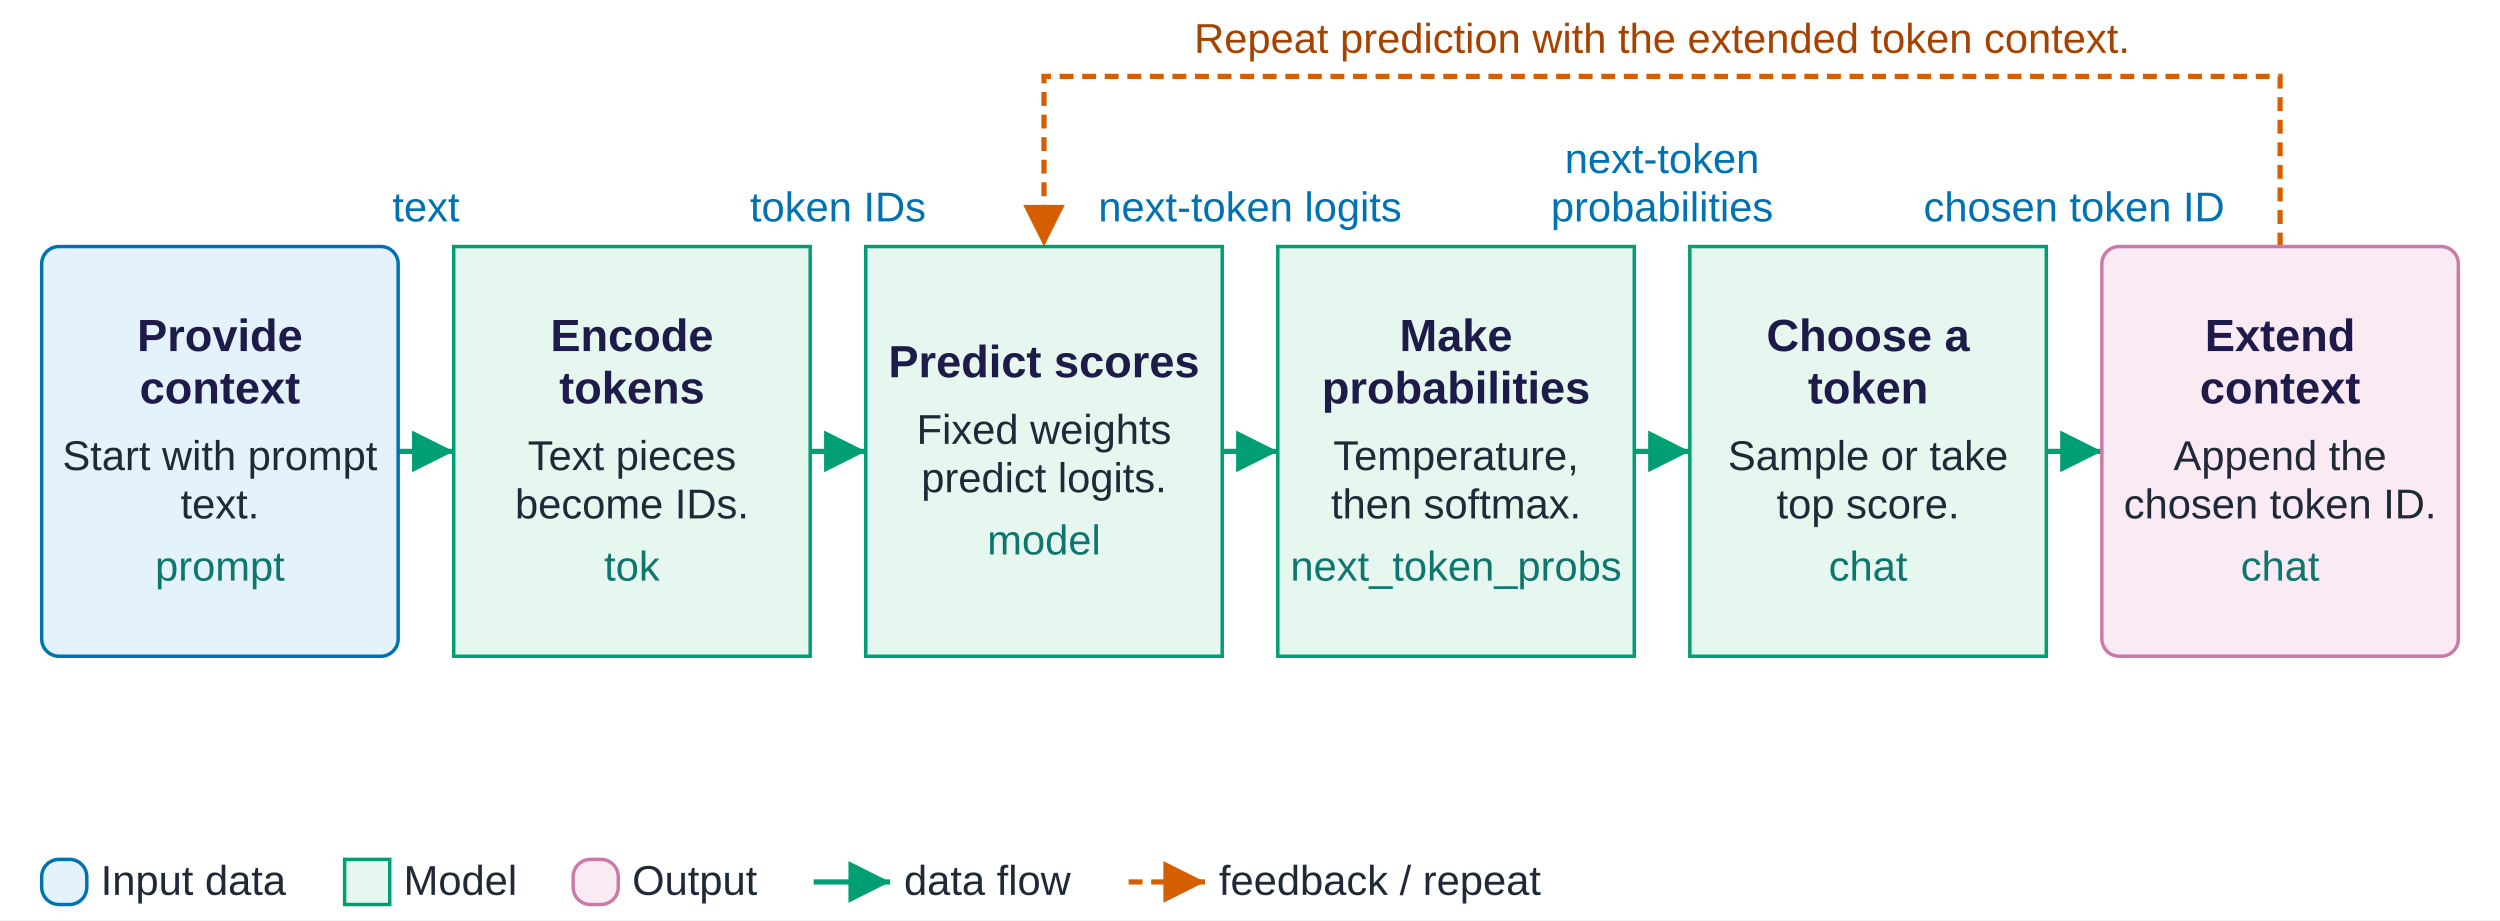
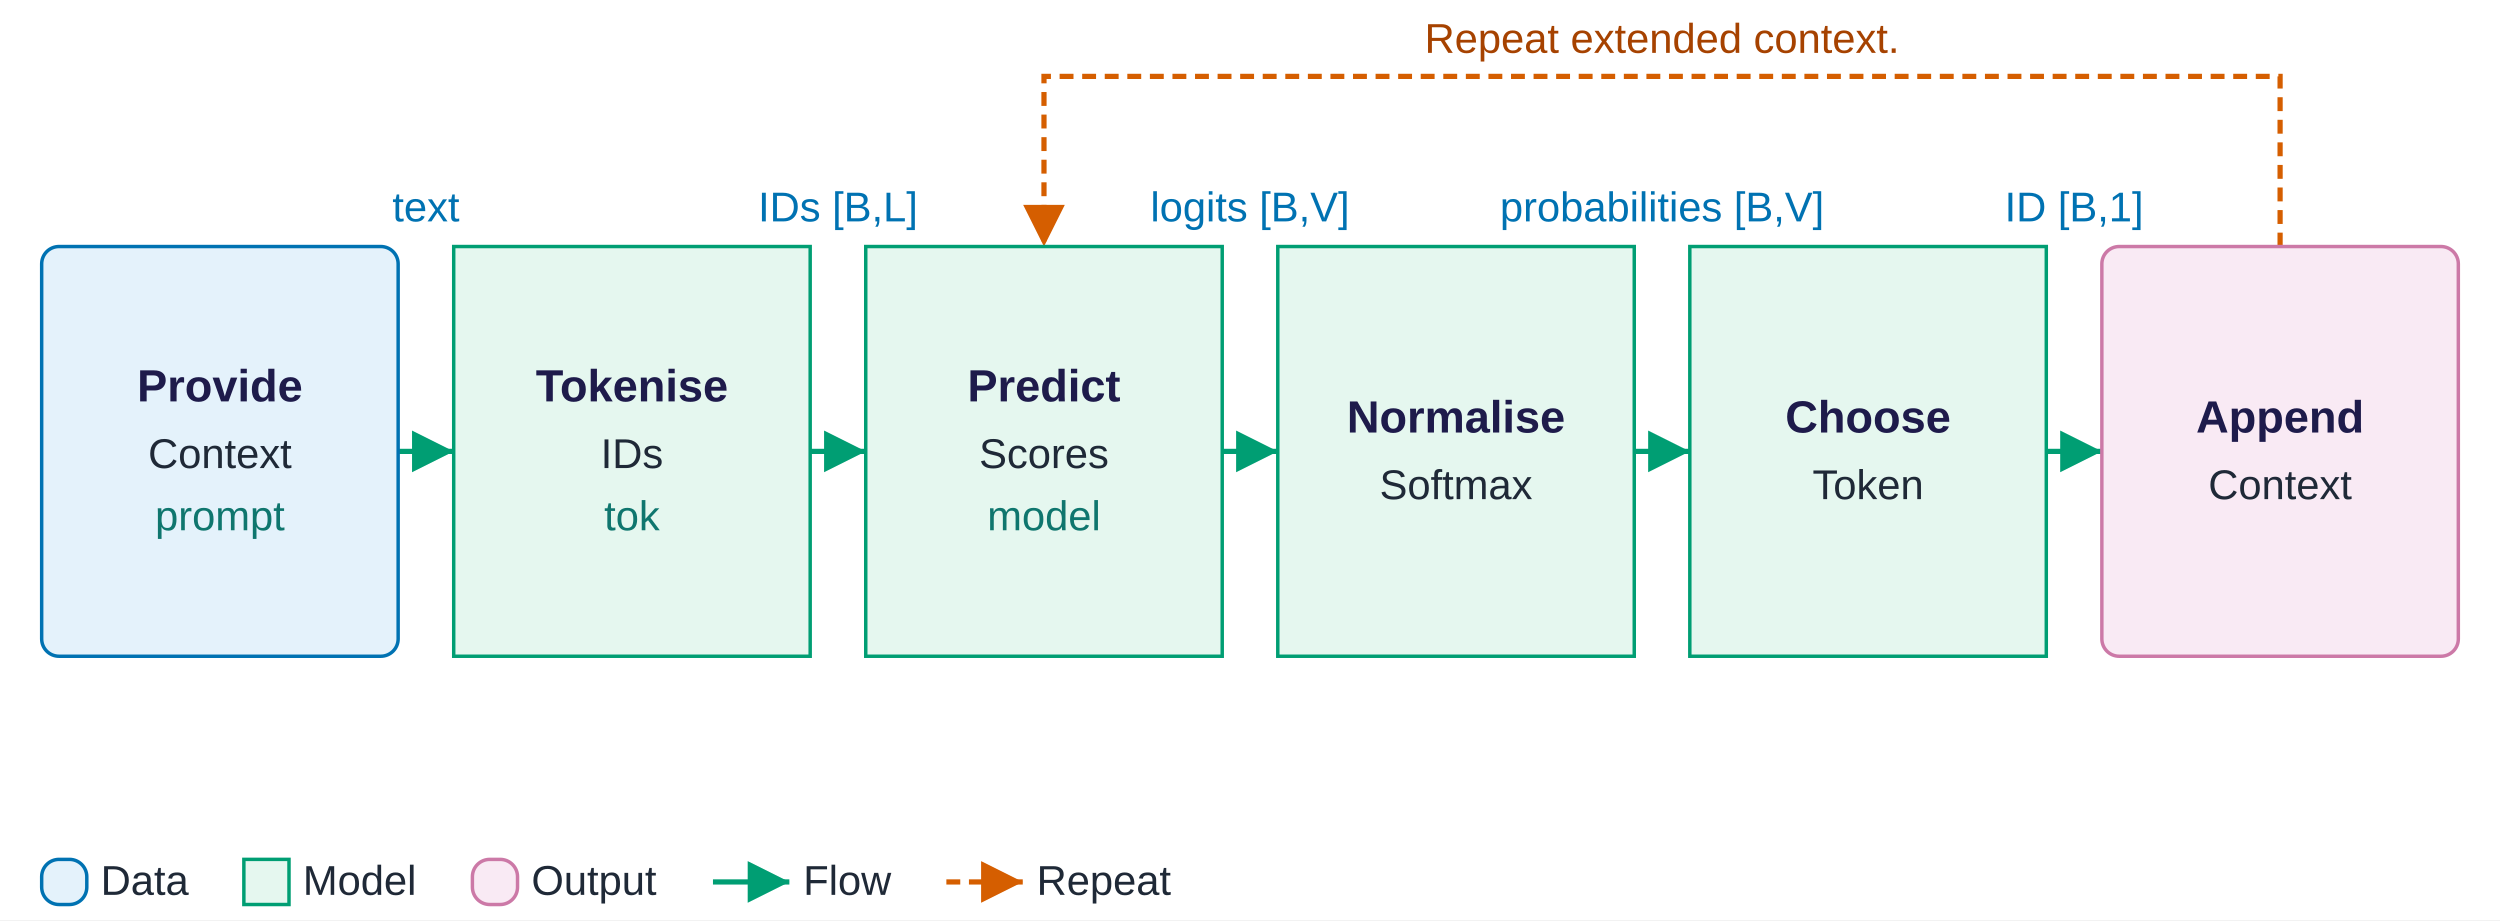
<svg xmlns="http://www.w3.org/2000/svg" width="1440" height="530" role="img">
  <rect width="100%" height="100%" fill="white" />
  <defs>
    <marker id="arrow009E73" markerWidth="8" markerHeight="8" refX="8" refY="4" orient="auto">
      <path d="M0,0 L8,4 L0,8" fill="#009E73" />
    </marker>
    <marker id="arrowD55E00" markerWidth="8" markerHeight="8" refX="8" refY="4" orient="auto">
      <path d="M0,0 L8,4 L0,8" fill="#D55E00" />
    </marker>
  </defs>
  <polyline points="229.333,260 261.333,260" fill="none" stroke="#009E73" stroke-width="3" marker-end="url(#arrow009E73)" />
  <text font-family="Arial,sans-serif" font-size="24" fill="#0072B2" font-weight="400" text-anchor="middle">
    <tspan x="245.333" y="127.52">text</tspan>
  </text>
  <polyline points="466.667,260 498.667,260" fill="none" stroke="#009E73" stroke-width="3" marker-end="url(#arrow009E73)" />
  <text font-family="Arial,sans-serif" font-size="24" fill="#0072B2" font-weight="400" text-anchor="middle">
-     <tspan x="482.667" y="127.52">token IDs</tspan>
+     <tspan x="482.667" y="127.52">IDs [B,L]</tspan>
  </text>
  <polyline points="704,260 736,260" fill="none" stroke="#009E73" stroke-width="3" marker-end="url(#arrow009E73)" />
  <text font-family="Arial,sans-serif" font-size="24" fill="#0072B2" font-weight="400" text-anchor="middle">
-     <tspan x="720" y="127.52">next-token logits</tspan>
+     <tspan x="720" y="127.52">logits [B,V]</tspan>
  </text>
  <polyline points="941.333,260 973.333,260" fill="none" stroke="#009E73" stroke-width="3" marker-end="url(#arrow009E73)" />
  <text font-family="Arial,sans-serif" font-size="24" fill="#0072B2" font-weight="400" text-anchor="middle">
-     <tspan x="957.333" y="99.68">next-token</tspan>
-   </text>
-   <text font-family="Arial,sans-serif" font-size="24" fill="#0072B2" font-weight="400" text-anchor="middle">
-     <tspan x="957.333" y="127.52">probabilities</tspan>
+     <tspan x="957.333" y="127.52">probabilities [B,V]</tspan>
  </text>
  <polyline points="1178.667,260 1210.667,260" fill="none" stroke="#009E73" stroke-width="3" marker-end="url(#arrow009E73)" />
  <text font-family="Arial,sans-serif" font-size="24" fill="#0072B2" font-weight="400" text-anchor="middle">
-     <tspan x="1194.667" y="127.52">chosen token ID</tspan>
+     <tspan x="1194.667" y="127.52">ID [B,1]</tspan>
  </text>
  <polyline points="1313.333,142 1313.333,44 601.333,44 601.333,142" fill="none" stroke="#D55E00" stroke-width="3" stroke-dasharray="8 5" marker-end="url(#arrowD55E00)" />
  <text font-family="Arial,sans-serif" font-size="24" fill="#A64200" font-weight="400" text-anchor="middle">
-     <tspan x="957.333" y="30.44">Repeat prediction with the extended token context.</tspan>
+     <tspan x="957.333" y="30.44">Repeat extended context.</tspan>
  </text>
  <rect x="24" y="142" width="205.333" height="236" rx="10" fill="#E4F2FB" stroke="#0072B2" stroke-width="2" />
  <text font-family="Arial,sans-serif" font-size="26" fill="#1E1B4B" font-weight="700" text-anchor="middle">
-     <tspan x="126.667" y="202.22">Provide</tspan>
-   </text>
-   <text font-family="Arial,sans-serif" font-size="26" fill="#1E1B4B" font-weight="700" text-anchor="middle">
-     <tspan x="126.667" y="232.38">context</tspan>
+     <tspan x="126.667" y="231.22">Provide</tspan>
  </text>
  <text font-family="Arial,sans-serif" font-size="24" fill="#1F2937" font-weight="400" text-anchor="middle">
-     <tspan x="126.667" y="270.76">Start with prompt</tspan>
-   </text>
-   <text font-family="Arial,sans-serif" font-size="24" fill="#1F2937" font-weight="400" text-anchor="middle">
-     <tspan x="126.667" y="298.6">text.</tspan>
+     <tspan x="126.667" y="269.6">Context</tspan>
  </text>
  <text font-family="Arial,sans-serif" font-size="24" fill="#0F766E" font-weight="400" text-anchor="middle">
-     <tspan x="126.667" y="334.44">prompt</tspan>
+     <tspan x="126.667" y="305.44">prompt</tspan>
  </text>
  <rect x="261.333" y="142" width="205.333" height="236" rx="0" fill="#E5F7EF" stroke="#009E73" stroke-width="2" />
  <text font-family="Arial,sans-serif" font-size="26" fill="#1E1B4B" font-weight="700" text-anchor="middle">
-     <tspan x="364" y="202.22">Encode</tspan>
-   </text>
-   <text font-family="Arial,sans-serif" font-size="26" fill="#1E1B4B" font-weight="700" text-anchor="middle">
-     <tspan x="364" y="232.38">tokens</tspan>
+     <tspan x="364" y="231.22">Tokenise</tspan>
  </text>
  <text font-family="Arial,sans-serif" font-size="24" fill="#1F2937" font-weight="400" text-anchor="middle">
-     <tspan x="364" y="270.76">Text pieces</tspan>
-   </text>
-   <text font-family="Arial,sans-serif" font-size="24" fill="#1F2937" font-weight="400" text-anchor="middle">
-     <tspan x="364" y="298.6">become IDs.</tspan>
+     <tspan x="364" y="269.6">IDs</tspan>
  </text>
  <text font-family="Arial,sans-serif" font-size="24" fill="#0F766E" font-weight="400" text-anchor="middle">
-     <tspan x="364" y="334.44">tok</tspan>
+     <tspan x="364" y="305.44">tok</tspan>
  </text>
  <rect x="498.667" y="142" width="205.333" height="236" rx="0" fill="#E5F7EF" stroke="#009E73" stroke-width="2" />
  <text font-family="Arial,sans-serif" font-size="26" fill="#1E1B4B" font-weight="700" text-anchor="middle">
-     <tspan x="601.333" y="217.3">Predict scores</tspan>
+     <tspan x="601.333" y="231.22">Predict</tspan>
  </text>
  <text font-family="Arial,sans-serif" font-size="24" fill="#1F2937" font-weight="400" text-anchor="middle">
-     <tspan x="601.333" y="255.68">Fixed weights</tspan>
-   </text>
-   <text font-family="Arial,sans-serif" font-size="24" fill="#1F2937" font-weight="400" text-anchor="middle">
-     <tspan x="601.333" y="283.52">predict logits.</tspan>
+     <tspan x="601.333" y="269.6">Scores</tspan>
  </text>
  <text font-family="Arial,sans-serif" font-size="24" fill="#0F766E" font-weight="400" text-anchor="middle">
-     <tspan x="601.333" y="319.36">model</tspan>
+     <tspan x="601.333" y="305.44">model</tspan>
  </text>
  <rect x="736" y="142" width="205.333" height="236" rx="0" fill="#E5F7EF" stroke="#009E73" stroke-width="2" />
  <text font-family="Arial,sans-serif" font-size="26" fill="#1E1B4B" font-weight="700" text-anchor="middle">
-     <tspan x="838.667" y="202.22">Make</tspan>
-   </text>
-   <text font-family="Arial,sans-serif" font-size="26" fill="#1E1B4B" font-weight="700" text-anchor="middle">
-     <tspan x="838.667" y="232.38">probabilities</tspan>
+     <tspan x="838.667" y="249.14">Normalise</tspan>
  </text>
  <text font-family="Arial,sans-serif" font-size="24" fill="#1F2937" font-weight="400" text-anchor="middle">
-     <tspan x="838.667" y="270.76">Temperature,</tspan>
-   </text>
-   <text font-family="Arial,sans-serif" font-size="24" fill="#1F2937" font-weight="400" text-anchor="middle">
-     <tspan x="838.667" y="298.6">then softmax.</tspan>
-   </text>
-   <text font-family="Arial,sans-serif" font-size="24" fill="#0F766E" font-weight="400" text-anchor="middle">
-     <tspan x="838.667" y="334.44">next_token_probs</tspan>
+     <tspan x="838.667" y="287.52">Softmax</tspan>
  </text>
  <rect x="973.333" y="142" width="205.333" height="236" rx="0" fill="#E5F7EF" stroke="#009E73" stroke-width="2" />
  <text font-family="Arial,sans-serif" font-size="26" fill="#1E1B4B" font-weight="700" text-anchor="middle">
-     <tspan x="1076" y="202.22">Choose a</tspan>
-   </text>
-   <text font-family="Arial,sans-serif" font-size="26" fill="#1E1B4B" font-weight="700" text-anchor="middle">
-     <tspan x="1076" y="232.38">token</tspan>
+     <tspan x="1076" y="249.14">Choose</tspan>
  </text>
  <text font-family="Arial,sans-serif" font-size="24" fill="#1F2937" font-weight="400" text-anchor="middle">
-     <tspan x="1076" y="270.76">Sample or take</tspan>
-   </text>
-   <text font-family="Arial,sans-serif" font-size="24" fill="#1F2937" font-weight="400" text-anchor="middle">
-     <tspan x="1076" y="298.6">top score.</tspan>
-   </text>
-   <text font-family="Arial,sans-serif" font-size="24" fill="#0F766E" font-weight="400" text-anchor="middle">
-     <tspan x="1076" y="334.44">chat</tspan>
+     <tspan x="1076" y="287.52">Token</tspan>
  </text>
  <rect x="1210.667" y="142" width="205.333" height="236" rx="10" fill="#F9EAF4" stroke="#CC79A7" stroke-width="2" />
  <text font-family="Arial,sans-serif" font-size="26" fill="#1E1B4B" font-weight="700" text-anchor="middle">
-     <tspan x="1313.333" y="202.22">Extend</tspan>
-   </text>
-   <text font-family="Arial,sans-serif" font-size="26" fill="#1E1B4B" font-weight="700" text-anchor="middle">
-     <tspan x="1313.333" y="232.38">context</tspan>
+     <tspan x="1313.333" y="249.14">Append</tspan>
  </text>
  <text font-family="Arial,sans-serif" font-size="24" fill="#1F2937" font-weight="400" text-anchor="middle">
-     <tspan x="1313.333" y="270.76">Append the</tspan>
-   </text>
-   <text font-family="Arial,sans-serif" font-size="24" fill="#1F2937" font-weight="400" text-anchor="middle">
-     <tspan x="1313.333" y="298.6">chosen token ID.</tspan>
-   </text>
-   <text font-family="Arial,sans-serif" font-size="24" fill="#0F766E" font-weight="400" text-anchor="middle">
-     <tspan x="1313.333" y="334.44">chat</tspan>
+     <tspan x="1313.333" y="287.52">Context</tspan>
  </text>
  <rect x="24" y="495" width="26" height="26" rx="10" fill="#E4F2FB" stroke="#0072B2" stroke-width="2" />
  <text font-family="Arial,sans-serif" font-size="24" fill="#1F2937" font-weight="400" text-anchor="start">
-     <tspan x="58" y="515.44">Input data</tspan>
+     <tspan x="58" y="515.44">Data</tspan>
  </text>
-   <rect x="198.488" y="495" width="26" height="26" rx="0" fill="#E5F7EF" stroke="#009E73" stroke-width="2" />
+   <rect x="140.462" y="495" width="26" height="26" rx="0" fill="#E5F7EF" stroke="#009E73" stroke-width="2" />
  <text font-family="Arial,sans-serif" font-size="24" fill="#1F2937" font-weight="400" text-anchor="start">
-     <tspan x="232.488" y="515.44">Model</tspan>
+     <tspan x="174.462" y="515.44">Model</tspan>
  </text>
-   <rect x="330.128" y="495" width="26" height="26" rx="10" fill="#F9EAF4" stroke="#CC79A7" stroke-width="2" />
+   <rect x="272.101" y="495" width="26" height="26" rx="10" fill="#F9EAF4" stroke="#CC79A7" stroke-width="2" />
  <text font-family="Arial,sans-serif" font-size="24" fill="#1F2937" font-weight="400" text-anchor="start">
-     <tspan x="364.128" y="515.44">Output</tspan>
+     <tspan x="306.101" y="515.44">Output</tspan>
  </text>
-   <polyline points="468.697,508 512.697,508" fill="none" stroke="#009E73" stroke-width="3" marker-end="url(#arrow009E73)" />
+   <polyline points="410.671,508 454.671,508" fill="none" stroke="#009E73" stroke-width="3" marker-end="url(#arrow009E73)" />
  <text font-family="Arial,sans-serif" font-size="24" fill="#1F2937" font-weight="400" text-anchor="start">
-     <tspan x="520.697" y="515.44">data flow</tspan>
+     <tspan x="462.671" y="515.44">Flow</tspan>
  </text>
-   <polyline points="650.107,508 694.107,508" fill="none" stroke="#D55E00" stroke-width="3" stroke-dasharray="8 5" marker-end="url(#arrowD55E00)" />
+   <polyline points="545.108,508 589.108,508" fill="none" stroke="#D55E00" stroke-width="3" stroke-dasharray="8 5" marker-end="url(#arrowD55E00)" />
  <text font-family="Arial,sans-serif" font-size="24" fill="#1F2937" font-weight="400" text-anchor="start">
-     <tspan x="702.107" y="515.44">feedback / repeat</tspan>
+     <tspan x="597.108" y="515.44">Repeat</tspan>
  </text>
</svg>
